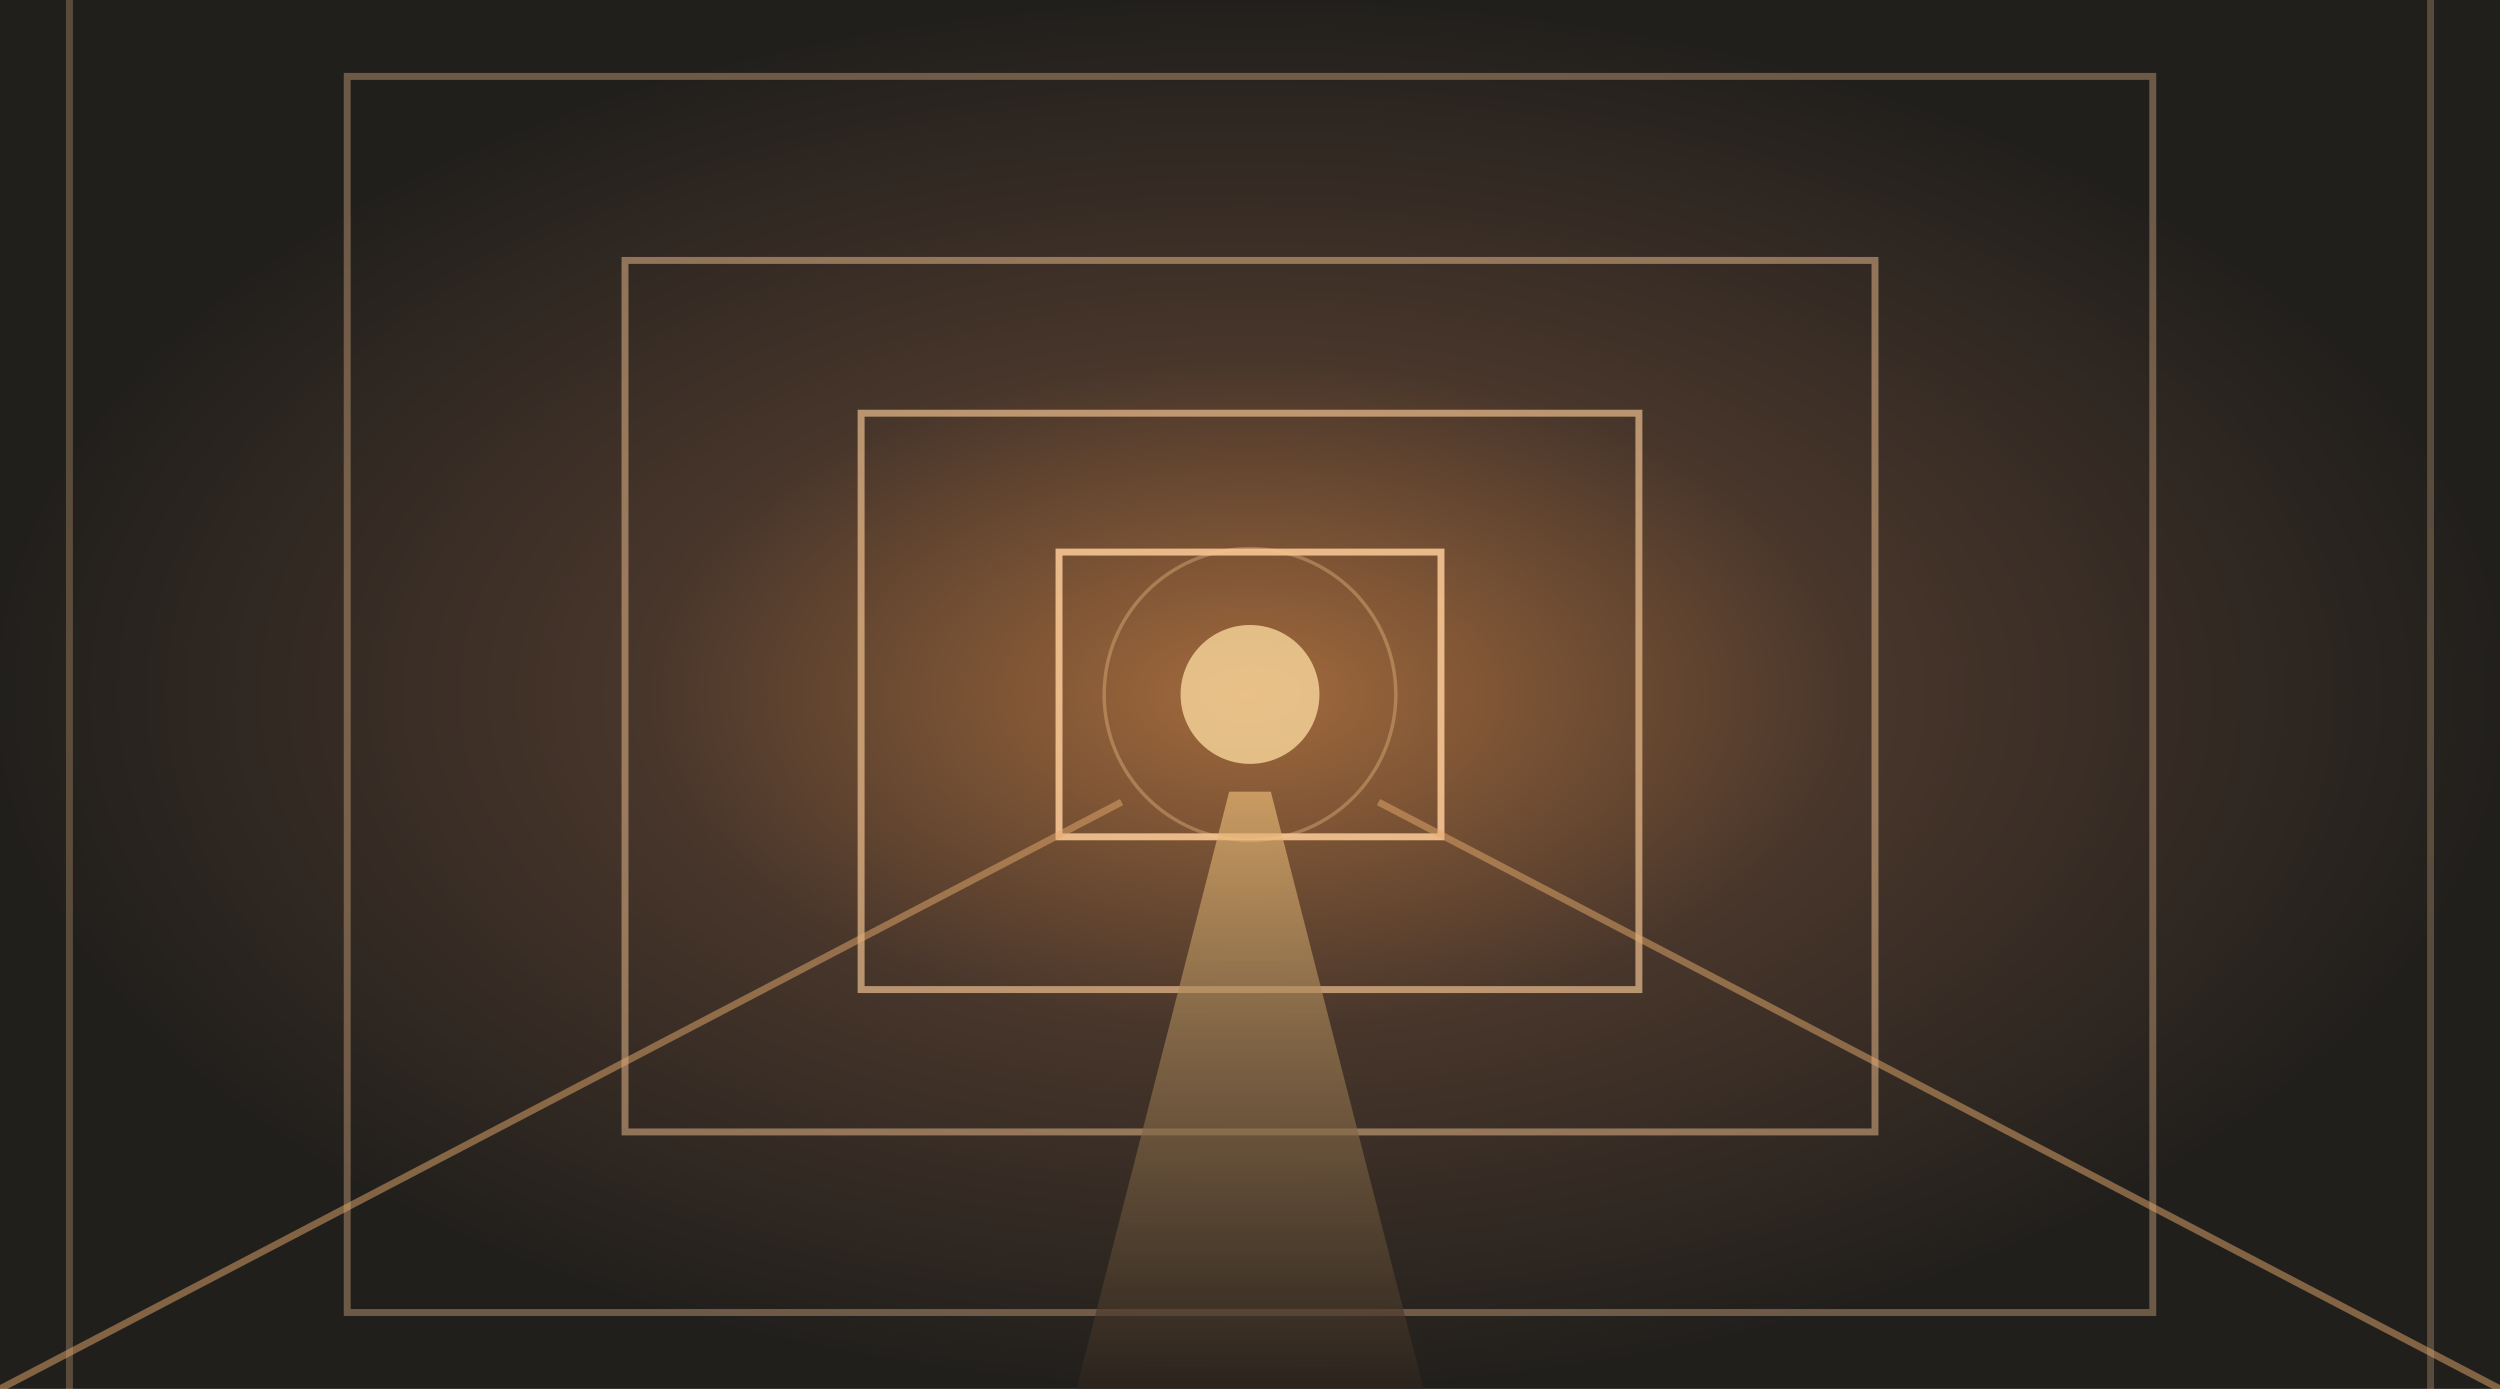
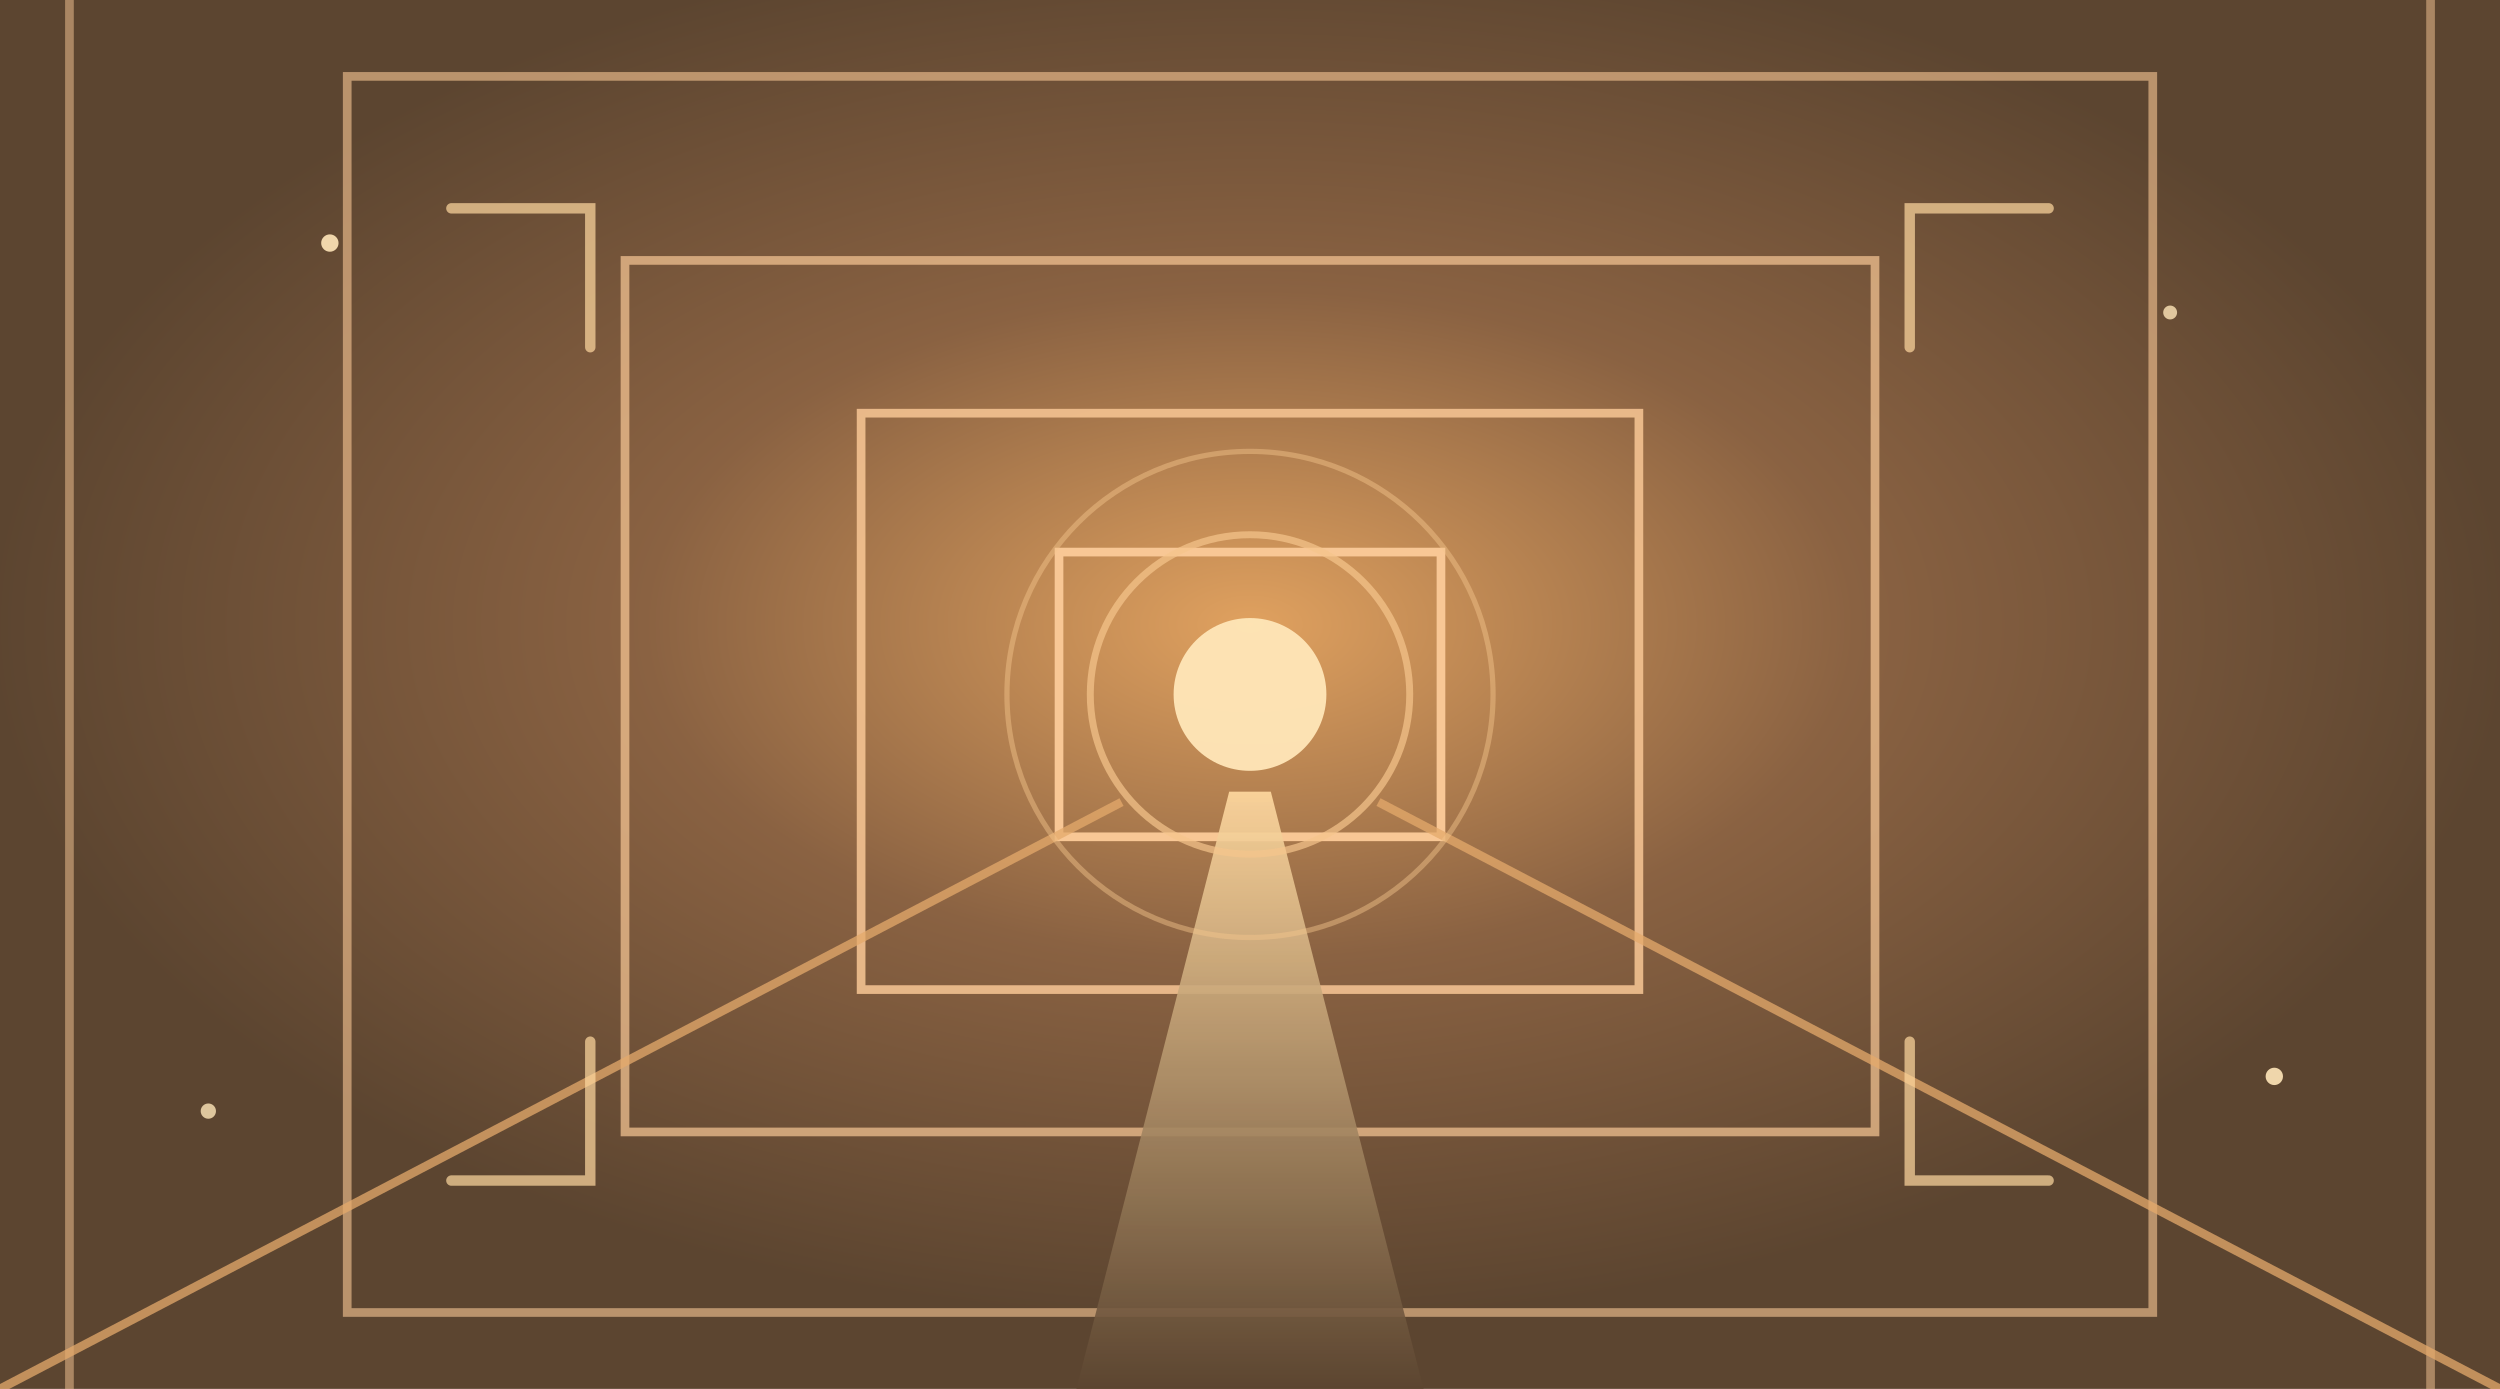
<svg xmlns="http://www.w3.org/2000/svg" viewBox="0 0 720 400">
  <defs>
-     <radialGradient id="bg">
-       <stop stop-color="#a36a3c" />
-       <stop offset=".48" stop-color="#48362b" />
-       <stop offset="1" stop-color="#211f1c" />
+     <radialGradient id="bg" cx=".5" cy=".45">
+       <stop stop-color="#e0a15f" />
+       <stop offset=".48" stop-color="#8a6242" />
+       <stop offset="1" stop-color="#5c4530" />
    </radialGradient>
    <linearGradient id="path" x2="0" y2="1">
-       <stop stop-color="#edbd79" />
-       <stop offset="1" stop-color="#30251e" />
+       <stop stop-color="#ffd9a0" />
+       <stop offset="1" stop-color="#5c4530" />
    </linearGradient>
  </defs>
  <path fill="url(#bg)" d="M0 0h720v400H0z" />
-   <g fill="none" stroke="#f8c795" stroke-width="2">
-     <path opacity=".18" d="M-60-90h840v580H-60z" />
-     <path opacity=".26" d="M20-35h680v470H20z" />
-     <path opacity=".35" d="M100 22h520v356H100z" />
-     <path opacity=".48" d="M180 75h360v251H180z" />
-     <path opacity=".65" d="M248 119h224v166H248z" />
-     <path opacity=".88" d="M305 159h110v82H305z" />
+   <g fill="none" stroke="#f8c795" stroke-width="2.5">
+     <path opacity=".4" d="M-60-90h840v580H-60z" />
+     <path opacity=".5" d="M20-35h680v470H20z" />
+     <path opacity=".6" d="M100 22h520v356H100z" />
+     <path opacity=".7" d="M180 75h360v251H180z" />
+     <path opacity=".85" d="M248 119h224v166H248z" />
+     <path opacity="1" d="M305 159h110v82H305z" />
  </g>
-   <path d="m310 400 44-172h12l44 172" fill="url(#path)" opacity=".65" />
-   <path d="M0 400 323 231M720 400 397 231" stroke="#e4a96b" stroke-width="2" opacity=".5" />
-   <circle cx="360" cy="200" r="20" fill="#ffdea2" opacity=".75" />
-   <circle cx="360" cy="200" r="42" fill="none" stroke="#f5c58c" opacity=".35" />
+   <path d="m310 400 44-172h12l44 172" fill="url(#path)" opacity=".9" />
+   <path d="M0 400 323 231M720 400 397 231" stroke="#e4a96b" stroke-width="2.5" opacity=".75" />
+   <circle cx="360" cy="200" r="22" fill="#ffe6b8" opacity=".95" />
+   <circle cx="360" cy="200" r="46" fill="none" stroke="#f5c58c" opacity=".7" stroke-width="2" />
+   <circle cx="360" cy="200" r="70" fill="none" stroke="#f5c58c" opacity=".45" stroke-width="1.5" />
+   <g fill="#ffe6b8">
+     <circle cx="95" cy="70" r="2.5" opacity=".9" />
+     <circle cx="625" cy="90" r="2" opacity=".8" />
+     <circle cx="60" cy="320" r="2.2" opacity=".8" />
+     <circle cx="655" cy="310" r="2.5" opacity=".9" />
+   </g>
+   <path d="M130 60 170 60 170 100M590 60 550 60 550 100M130 340 170 340 170 300M590 340 550 340 550 300" stroke="#ffd9a0" stroke-width="3" fill="none" opacity=".7" stroke-linecap="round" />
</svg>
